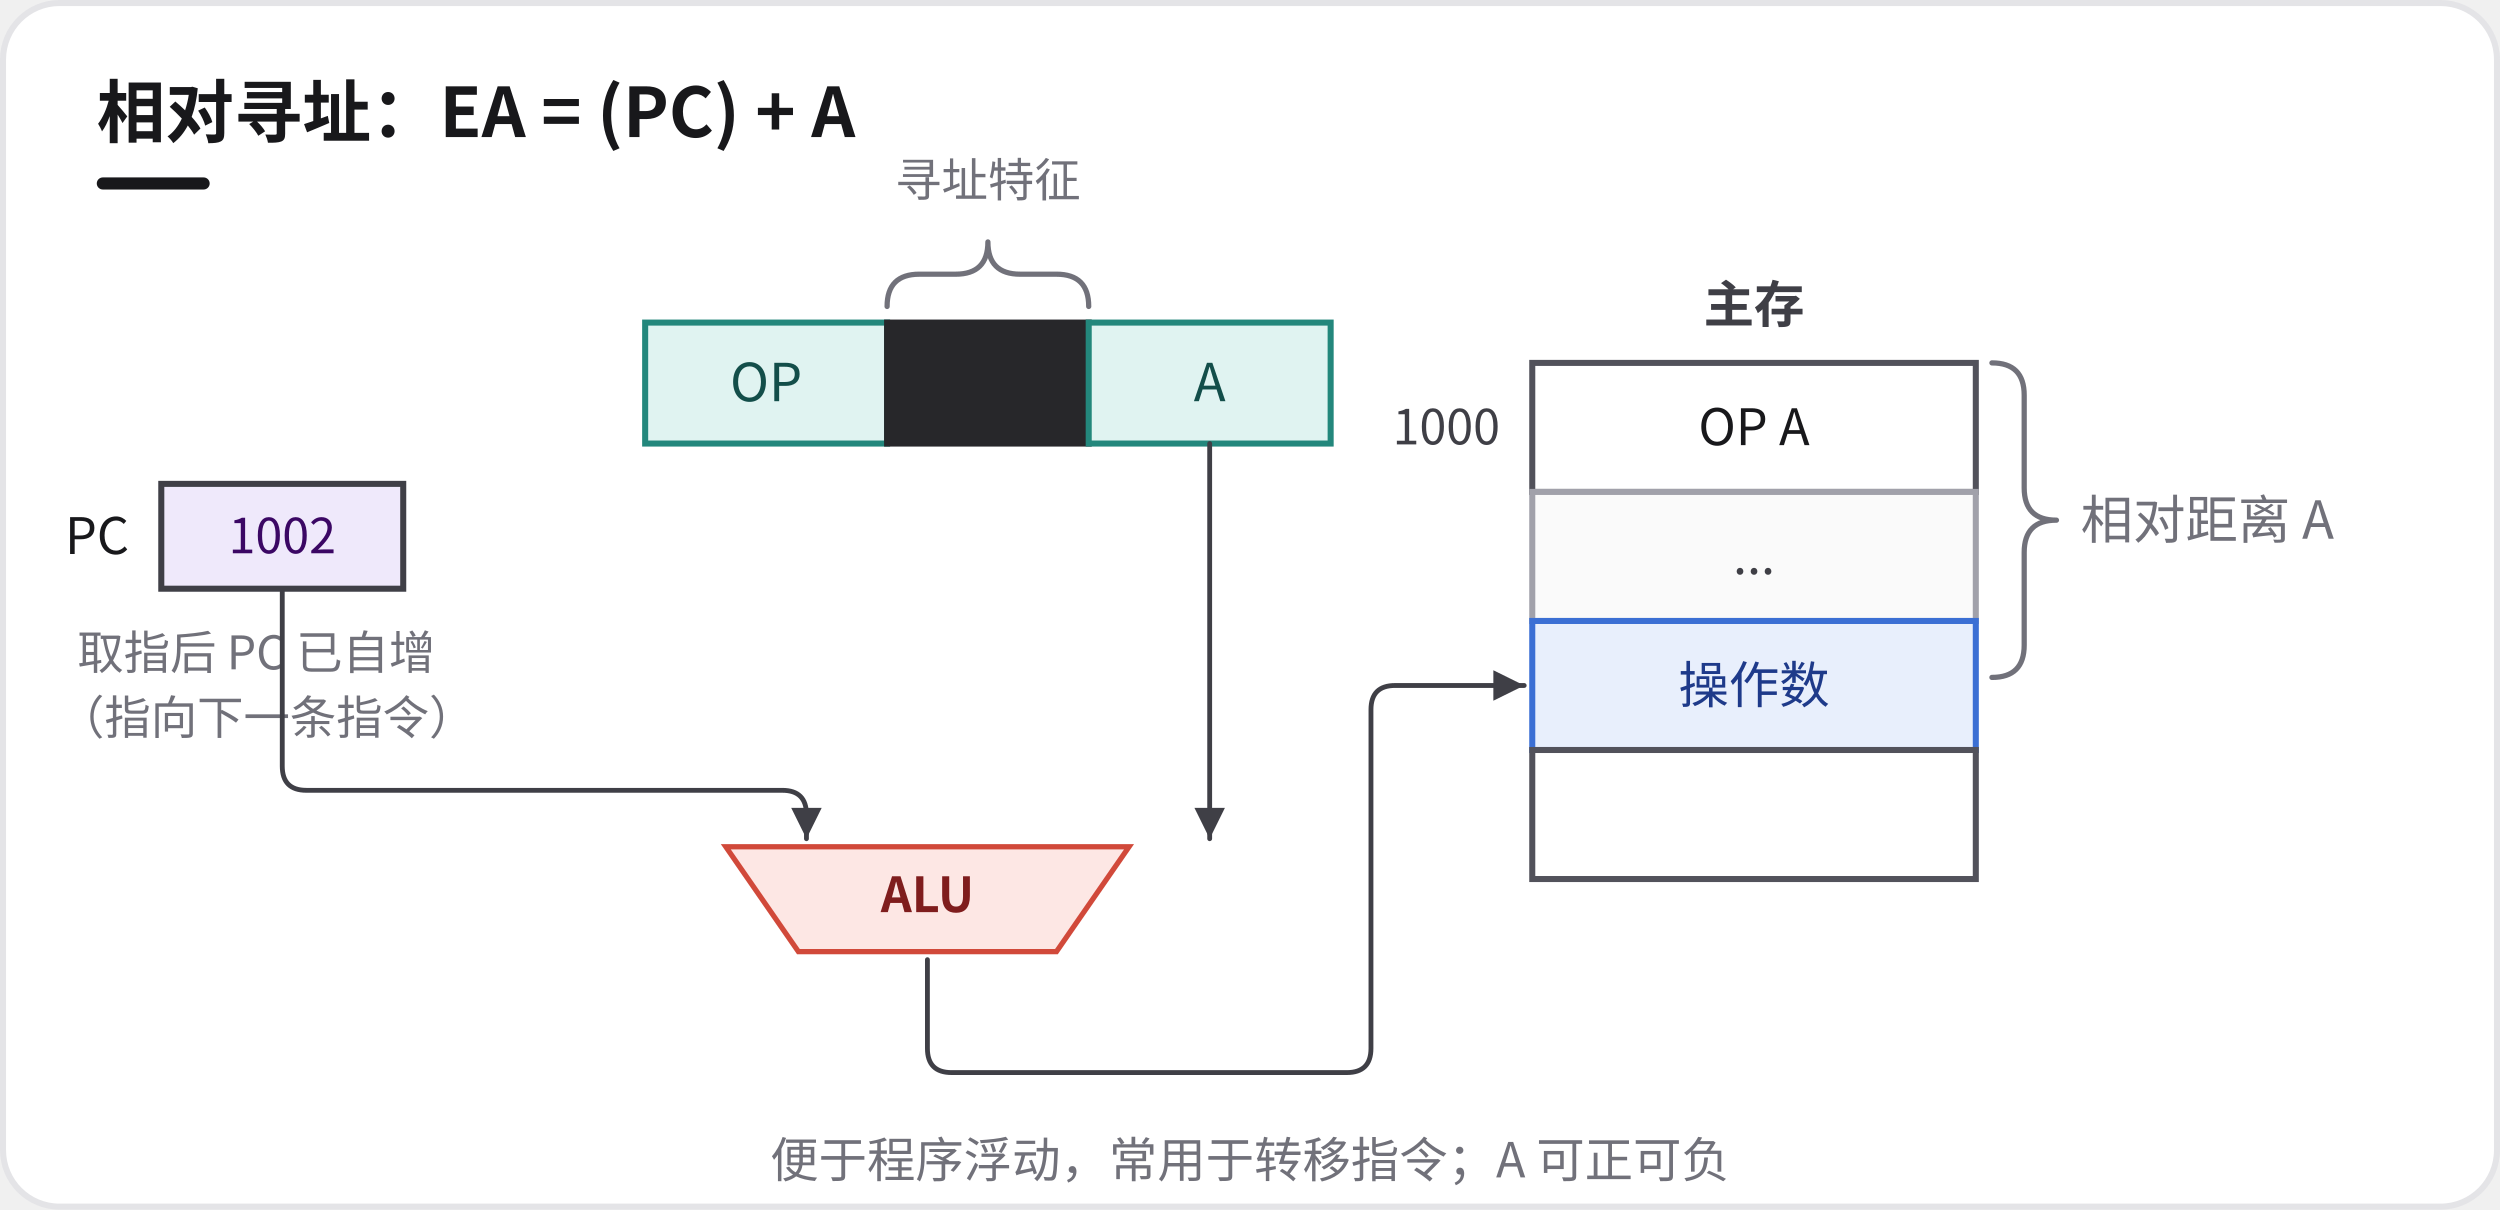
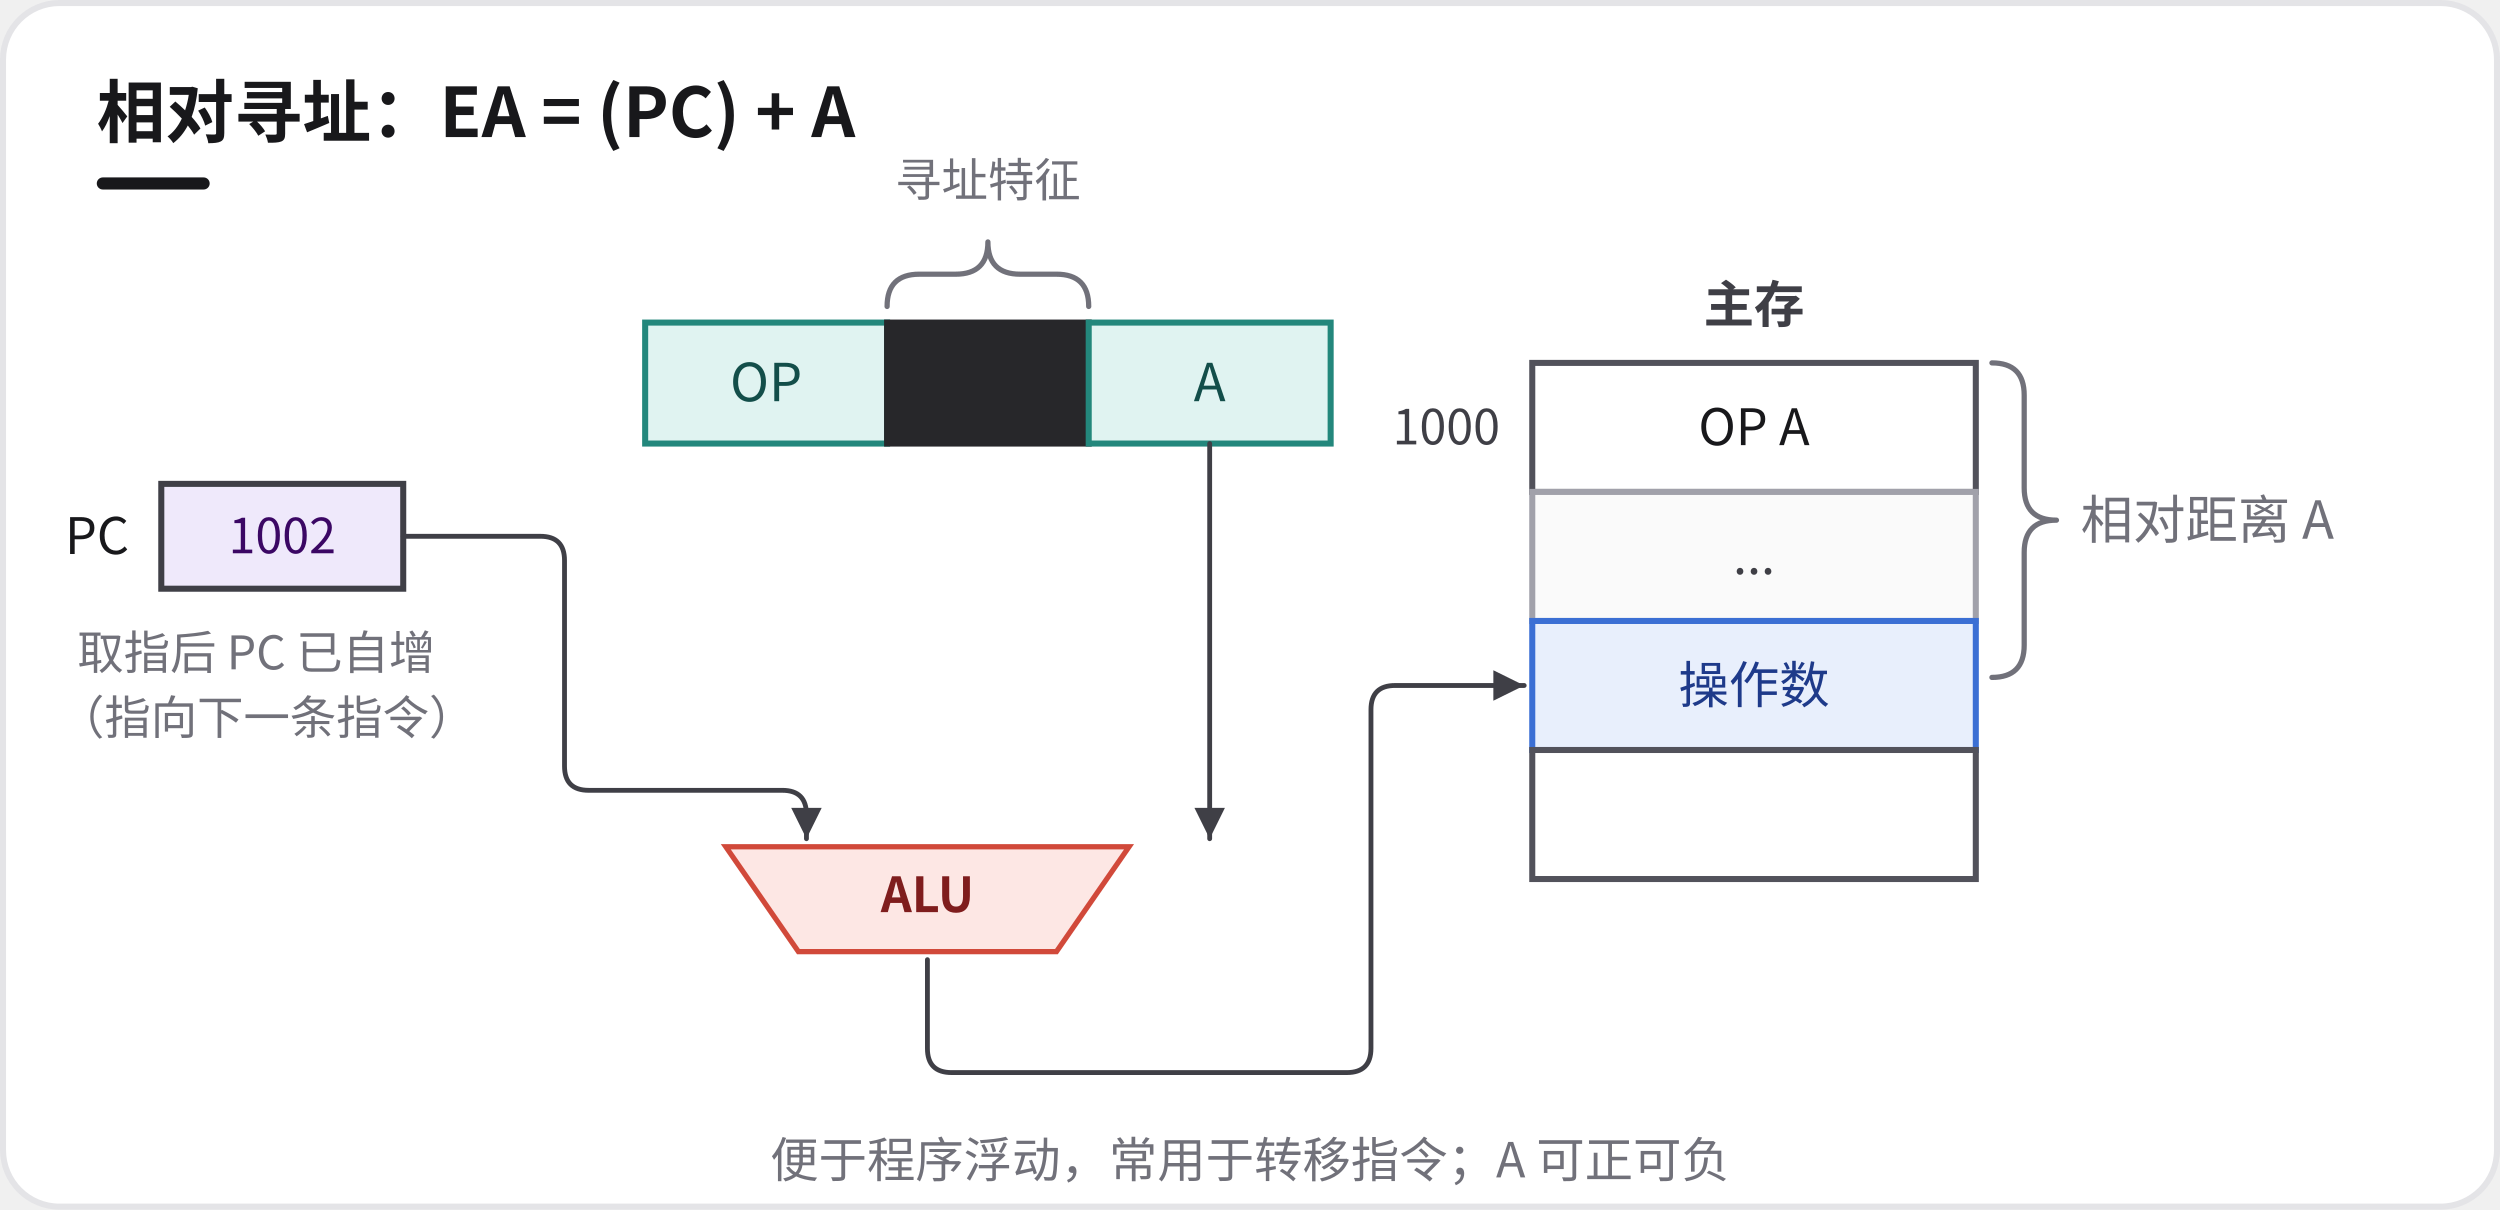
<svg xmlns="http://www.w3.org/2000/svg" viewBox="0 0 620 300" width="620" height="300" font-family="Noto Sans CJK SC, Arial, sans-serif" font-size="15" xml:space="preserve" style="white-space:pre" role="img" aria-label="相对寻址：EA = (PC) + A，A 为补码偏移量">
  <defs>
    <marker id="a3f3f46" viewBox="0 0 10 10" refX="8.5" refY="5" markerWidth="9" markerHeight="9" orient="auto" markerUnits="userSpaceOnUse">
      <path d="M0 0.8L8.5 5 0 9.2z" fill="#3f3f46" />
    </marker>
  </defs>
  <rect x="0.75" y="0.75" width="618.5" height="298.5" rx="14" fill="#ffffff" stroke="#e4e4e7" stroke-width="1.5" />
  <text x="24" y="34" font-size="17" fill="#18181b" font-weight="700">相对寻址：EA = (PC) + A</text>
  <rect x="24" y="44" width="28" height="3" rx="1.5" fill="#18181b" />
  <rect x="160" y="80" width="60" height="30" rx="0" fill="#e0f3f1" stroke="#23877c" stroke-width="1.5" />
  <text x="190" y="99.5" font-size="13" fill="#134e4a" text-anchor="middle" font-family="Noto Sans CJK SC, Arial, sans-serif">OP</text>
  <rect x="220" y="80" width="50" height="30" rx="0" fill="#27272a" stroke="#27272a" stroke-width="1.5" />
  <rect x="270" y="80" width="60" height="30" rx="0" fill="#e0f3f1" stroke="#23877c" stroke-width="1.5" />
  <text x="300" y="99.5" font-size="13" fill="#134e4a" text-anchor="middle" font-family="Noto Sans CJK SC, Arial, sans-serif">A</text>
  <path d="M220 76q0 -8 8 -8H237q8 0 8 -8q0 8 8 8H262q8 0 8 8" fill="none" stroke="#71717a" stroke-width="1.3" stroke-linecap="round" stroke-linejoin="round" />
  <text x="245" y="48.8" font-size="11.5" fill="#71717a" text-anchor="middle">寻址特征</text>
  <rect x="40" y="120" width="60" height="26" rx="0" fill="#efe9fb" stroke="none" stroke-width="0" />
  <rect x="40" y="120" width="60" height="26" rx="0" fill="none" stroke="#3f3f46" stroke-width="1.5" />
  <text x="70" y="137.2" font-size="12" fill="#3b0764" text-anchor="middle" font-family="Noto Sans CJK SC, Arial, sans-serif">1002</text>
  <text x="32" y="137.4" font-size="12.5" fill="#18181b" text-anchor="end">PC</text>
  <text x="70" y="166" font-size="11.5" fill="#71717a" text-anchor="middle">
    <tspan x="70" dy="0">取指后 PC 已自增</tspan>
    <tspan x="70" dy="16.1">（指向下一条指令）</tspan>
  </text>
  <path d="M180 210H280L262 236H198Z" fill="#fde7e4" stroke="#d1493a" stroke-width="1.3" />
  <text x="230" y="226.2" font-size="12" fill="#7f1d1d" text-anchor="middle" font-weight="700">ALU</text>
-   <path d="M70 146L70 190Q70 196 76 196L194 196Q200 196 200 202L200 208" fill="none" stroke="#3f3f46" stroke-width="1.2" stroke-linecap="round" stroke-linejoin="round" marker-end="url(#a3f3f46)" />
+   <path d="M100 133L134 133Q140 133 140 139L140 190Q140 196 146 196L194 196Q200 196 200 202L200 208" fill="none" stroke="#3f3f46" stroke-width="1.2" stroke-linecap="round" stroke-linejoin="round" marker-end="url(#a3f3f46)" />
  <path d="M300 110L300 208" fill="none" stroke="#3f3f46" stroke-width="1.2" stroke-linecap="round" stroke-linejoin="round" marker-end="url(#a3f3f46)" />
  <text x="435" y="80" font-size="12.5" fill="#3f3f46" text-anchor="middle" font-weight="600">主存</text>
  <rect x="380" y="90" width="110" height="32" rx="0" fill="#ffffff" stroke="#52525b" stroke-width="1.5" />
  <text x="435" y="110.4" font-size="12.5" fill="#18181b" text-anchor="middle">OP A</text>
  <rect x="380" y="122" width="110" height="32" rx="0" fill="#fafafa" stroke="#a1a1aa" stroke-width="1.5" />
  <text x="435" y="142.4" font-size="12.5" fill="#3f3f46" text-anchor="middle">...</text>
  <rect x="380" y="154" width="110" height="32" rx="0" fill="#e8effc" stroke="#3b6fd4" stroke-width="1.5" />
  <text x="435" y="174.4" font-size="12.5" fill="#1e3a8a" text-anchor="middle">操作数</text>
  <rect x="380" y="186" width="110" height="32" rx="0" fill="#ffffff" stroke="#52525b" stroke-width="1.5" />
  <text x="372" y="110.2" font-size="12" fill="#3f3f46" text-anchor="end" font-family="Noto Sans CJK SC, Arial, sans-serif">1000</text>
  <path d="M230 238L230 260Q230 266 236 266L334 266Q340 266 340 260L340 176Q340 170 346 170L378 170" fill="none" stroke="#3f3f46" stroke-width="1.2" stroke-linecap="round" stroke-linejoin="round" marker-end="url(#a3f3f46)" />
  <path d="M494 90q8 0 8 8V121q0 8 8 8q-8 0 -8 8V160q0 8 -8 8" fill="none" stroke="#71717a" stroke-width="1.3" stroke-linecap="round" stroke-linejoin="round" />
  <text x="516" y="133.6" font-size="13" fill="#71717a">相对距离 A</text>
  <text x="310" y="292" font-size="12" fill="#71717a" text-anchor="middle">便于程序浮动，常用于转移指令；A 可正可负</text>
</svg>
